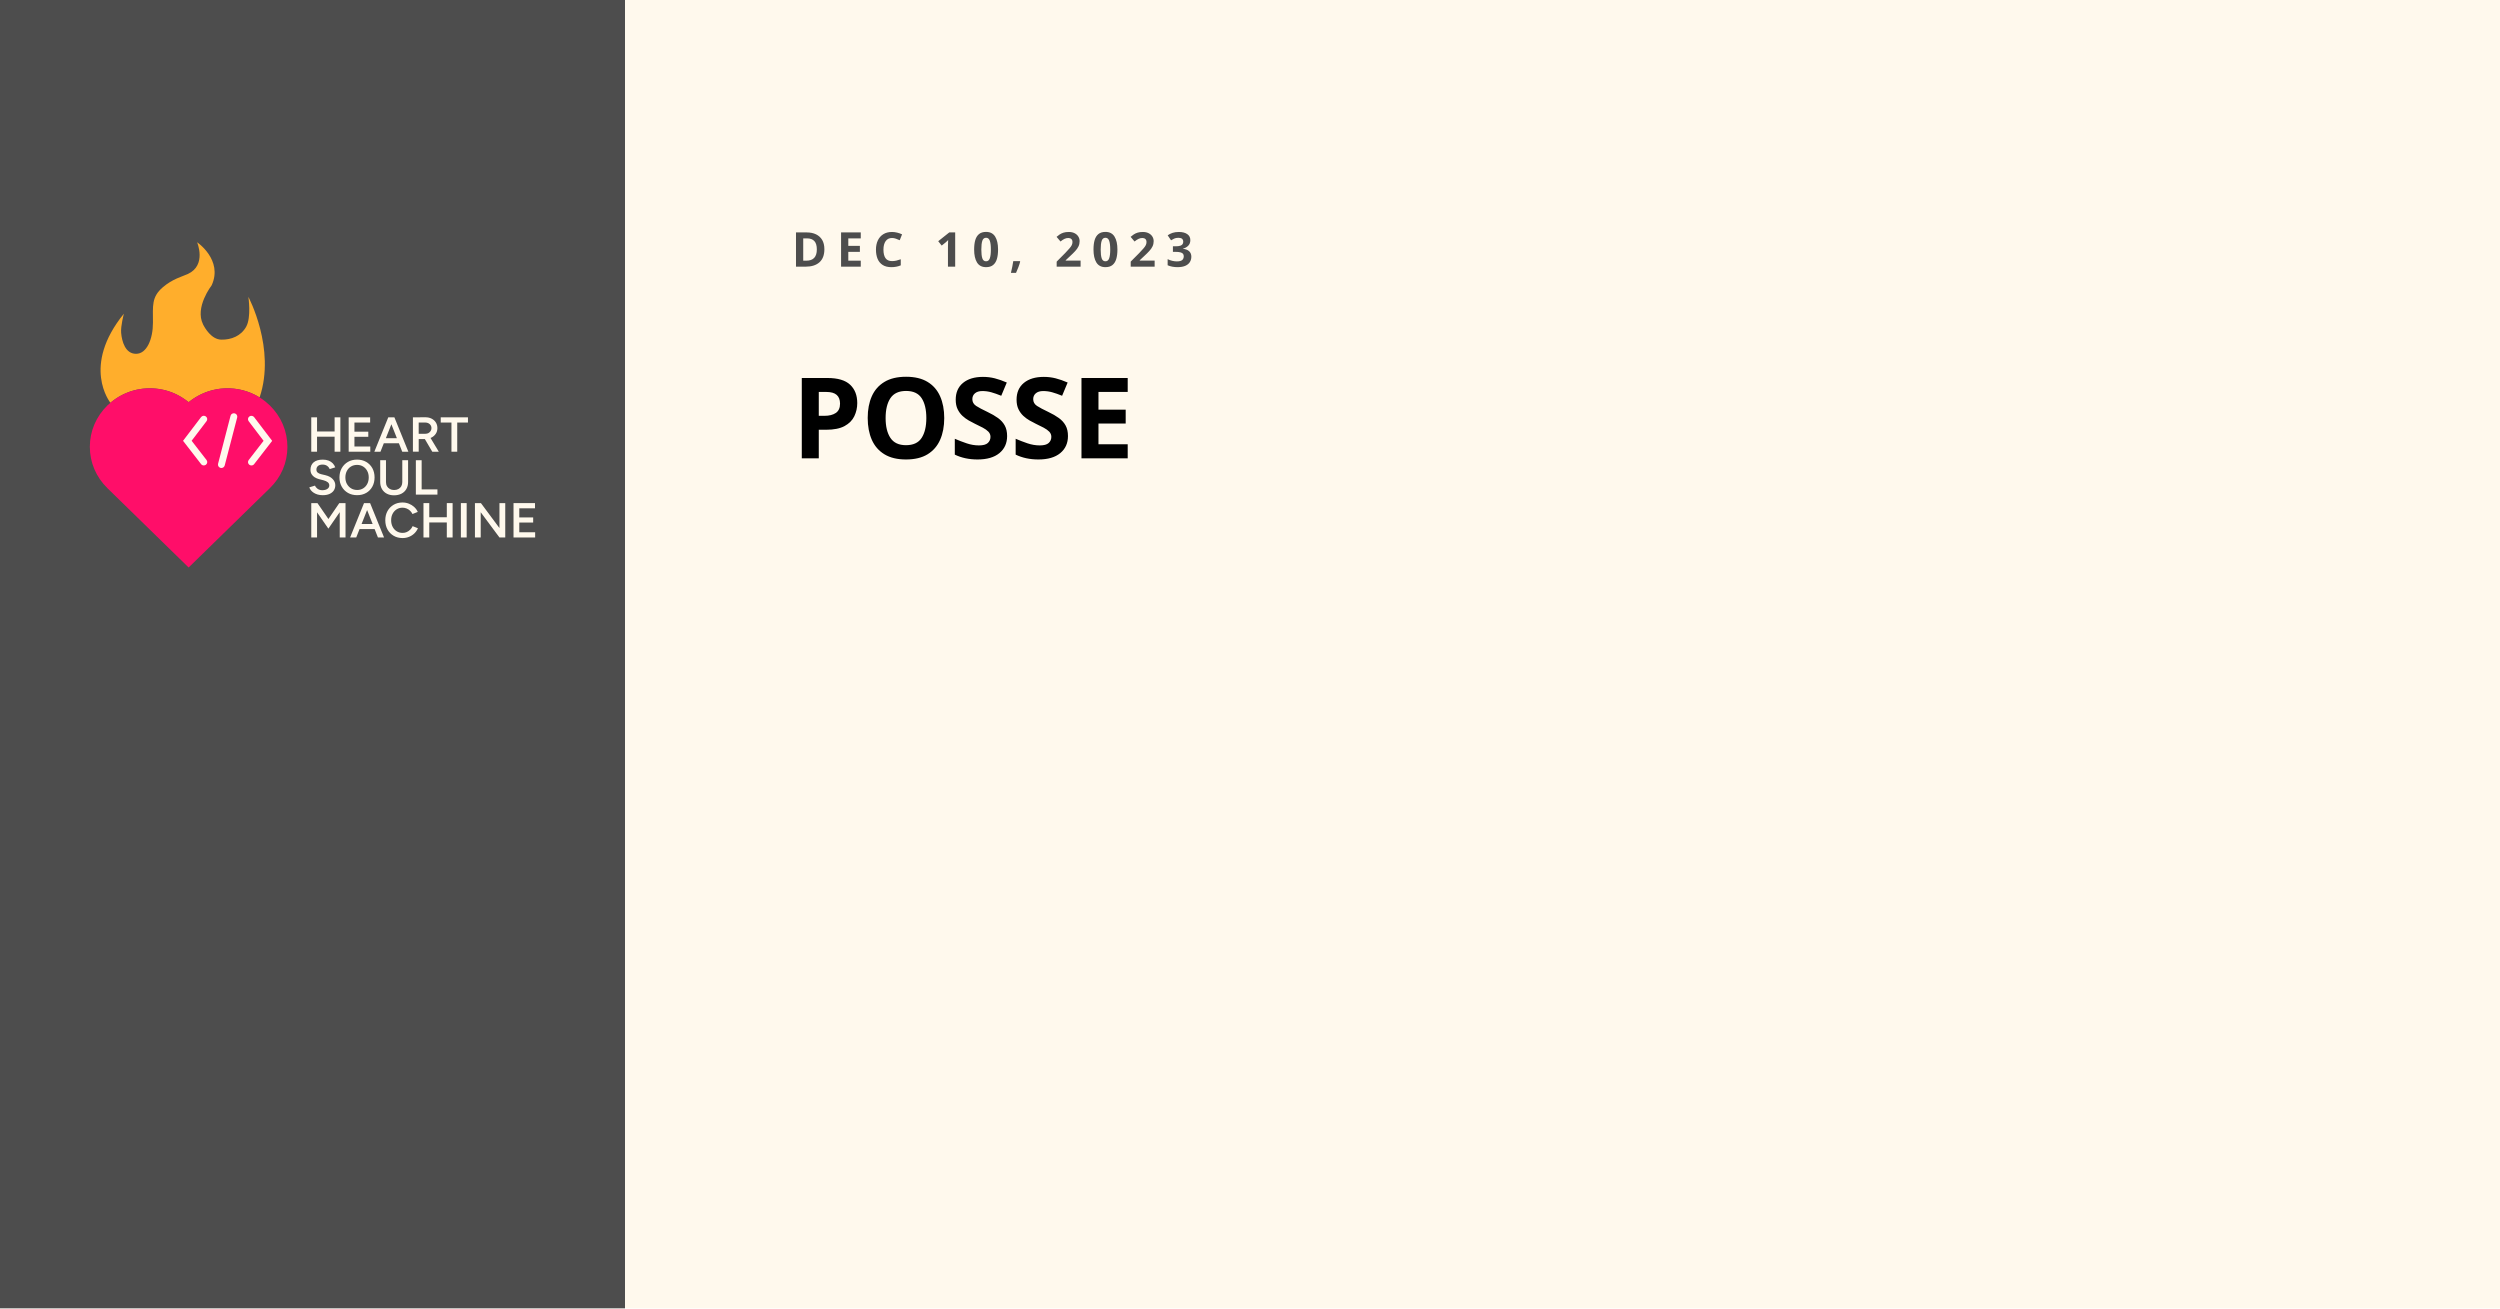
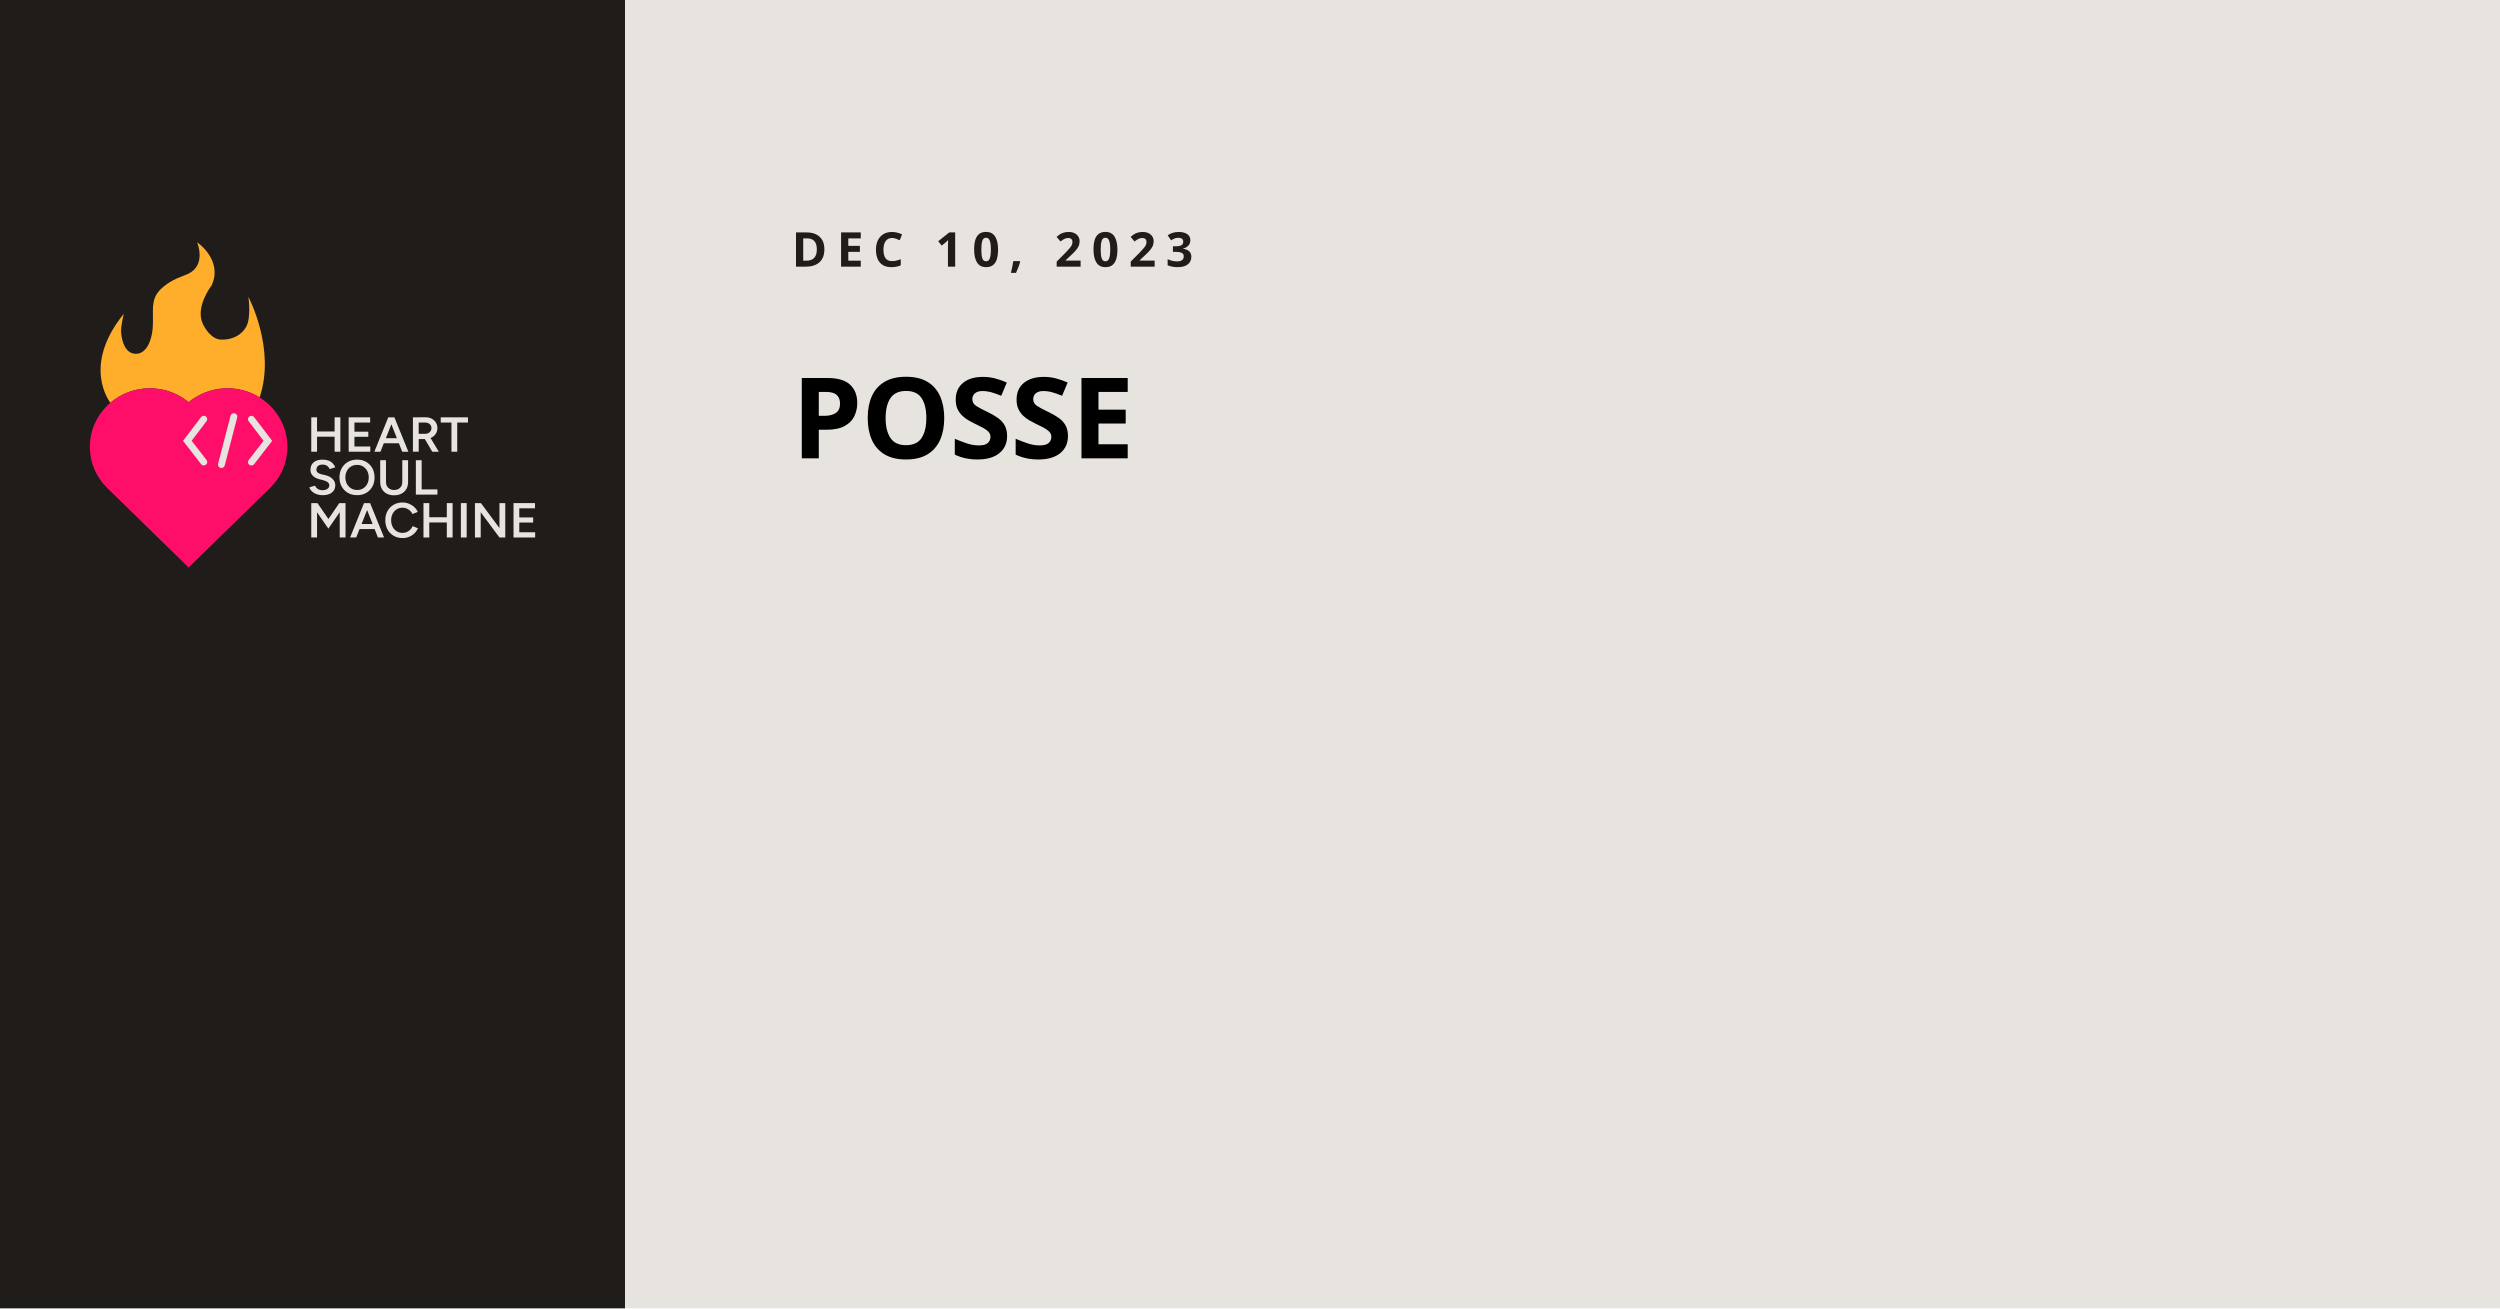
<svg xmlns="http://www.w3.org/2000/svg" id="Preview" data-name="Layer 1" viewBox="0 0 1200 628">
  <defs>
    <style>

      .date {
        font-family: Figtree;
        font-size: 23.02px;
        font-variation-settings: 'wght' 300;
        font-weight: 700;
        letter-spacing: .2em;
        text-transform: uppercase;
      }

      .date, .grey {
-         fill: #4d4d4d;
+           fill: #1f1c1a;
      }

      .description {
        font-family: Figtree-Bold, Figtree;
        font-variation-settings: 'wght' 700;
        font-weight: 700;
        letter-spacing: -.01em;
        font-size: 54px;
      }

      .grey, .cls-7, .paper, .cls-9 {
        stroke-width: 0px;
      }

      .cls-7 {
        fill: #ffae2c;
      }

      .paper {
-         fill: #fff9ed;
+         fill: #e7e4e0;
      }

      .cls-9 {
        fill: #ff0e69;
      }
    </style>
  </defs>
  <rect class="paper" width="1200" height="628" />
  <rect class="grey" width="300" height="628" />
  <text class="date" transform="translate(380 128)">
    <tspan x="0" y="0">DEC 10, 2023</tspan>
  </text>
  <text class="description" transform="translate(380 220)">
    <tspan x="0" y="0">POSSE</tspan>
  </text>
  <g>
    <g>
      <path class="cls-7" d="M53,193.33h0c.62-.54,1.27-1.04,1.93-1.51.03-.02.05-.04.08-.06.65-.46,1.31-.89,1.99-1.29.04-.02.07-.04.11-.07.68-.4,1.37-.77,2.07-1.11.03-.01.06-.03.09-.04.72-.34,1.44-.66,2.18-.94,0,0,0,0,0,0,7.56-2.88,16.12-2.53,23.47,1.11,0,0,.01,0,.02.01.73.36,1.44.75,2.14,1.18.01,0,.02.01.03.02.7.43,1.39.89,2.06,1.38h0s1.38,1.02,1.38,1.02c1.04-.86,2.14-1.61,3.26-2.3.05-.03.11-.07.16-.1,3.08-1.87,6.42-3.13,9.86-3.76.06-.01.13-.02.19-.04.66-.12,1.32-.21,1.98-.28.05,0,.1,0,.15-.01,2.77-.28,5.56-.18,8.3.32.04,0,.09.01.13.02.65.12,1.3.27,1.95.43.07.02.14.04.21.06,2.72.72,5.35,1.84,7.79,3.35h.1c7.88-23.41-5.41-48.23-5.41-48.23,0,0,1.47,9.77-1.03,14.29-2.49,4.52-7.2,6.34-11.98,6.25-4.78-.09-7.94-5.7-8.74-7.32-4.09-8.22,4.07-18.65,4.13-18.77,5.56-12.17-6.99-20.66-6.99-20.66,0,0,4.68,10.97-4.39,15.21-2.72,1.27-7.33,2.32-12.07,6.4-5.51,4.74-4.73,8.88-4.73,16.9,0,8.02-2.97,15.04-8.12,15.04-5.16,0-6.78-5.9-7.15-10.04-.29-3.26,1.31-9.21,1.31-9.21-20.49,25.26-6.58,42.51-6.48,42.75h.01Z" />
      <path class="cls-9" d="M129.49,194.58c-10.63-10.36-27.56-10.96-38.95-1.53-11.39-9.43-28.31-8.83-38.95,1.53-5.46,5.33-8.47,12.39-8.47,19.89s3.01,14.57,8.47,19.89c3.04,2.99,37.83,36.94,38.18,37.28l.78.76.77-.76c2.41-2.38,22.96-22.44,32.84-32.08,3.16-3.09,5.25-5.12,5.32-5.19,5.45-5.26,8.46-12.28,8.48-19.78.02-7.56-2.99-14.66-8.47-20.01Z" />
      <path class="paper" d="M99.14,220.81c.55.71.41,1.73-.31,2.27-.3.22-.65.33-1,.33-.5,0-.99-.22-1.31-.64l-8.66-11.18,8.65-11.37c.55-.72,1.58-.86,2.3-.33.73.54.88,1.55.33,2.27l-7.16,9.41,7.15,9.23Z" />
      <path class="paper" d="M113.85,200.38l-5.99,23.04c-.19.73-.86,1.22-1.59,1.22-.13,0-.27-.02-.41-.05-.88-.22-1.41-1.11-1.19-1.97l5.99-23.04c.22-.87,1.12-1.39,2-1.17.88.22,1.41,1.11,1.19,1.97Z" />
      <path class="paper" d="M121.99,222.78c-.32.42-.81.64-1.31.64-.35,0-.7-.11-1-.33-.72-.54-.86-1.56-.31-2.27l7.15-9.23-7.16-9.41c-.55-.72-.4-1.73.33-2.27.73-.54,1.76-.39,2.3.33l8.65,11.37-8.66,11.18Z" />
    </g>
    <g>
      <polygon class="paper" points="152.18 209.61 160.61 209.61 160.61 216.82 163.38 216.82 163.38 200.32 160.61 200.32 160.61 207.11 152.18 207.11 152.18 200.32 149.41 200.32 149.41 216.82 152.18 216.82 152.18 209.61" />
      <polygon class="paper" points="170.13 216.82 177.74 216.82 177.74 214.32 170.13 214.32 170.13 209.66 176.78 209.66 176.78 207.21 170.13 207.21 170.13 202.82 177.67 202.82 177.67 200.32 170.13 200.32 169.56 200.32 167.36 200.32 167.36 216.82 169.56 216.82 170.13 216.82" />
      <path class="paper" d="M184.25,212.77h7.22l1.6,4.05h2.94l-6.7-16.5h-2.94l-6.68,16.5h2.94l1.6-4.05ZM187.86,203.65l2.65,6.69h-5.3l2.65-6.69Z" />
      <path class="paper" d="M200.98,210.74h2.94l3.57,6.08h3.13l-3.97-6.6c.13-.05.26-.1.38-.16.91-.45,1.62-1.06,2.14-1.85.52-.78.78-1.69.78-2.71s-.25-1.93-.74-2.71c-.49-.79-1.18-1.4-2.06-1.85-.88-.45-1.89-.66-3.04-.65l-3.4.02h-2.51v16.5h2.78v-6.08ZM206.24,203.57c.57.5.86,1.15.86,1.93,0,.52-.13.98-.4,1.39-.26.41-.61.73-1.03.97-.42.24-.91.35-1.45.35h-3.25v-5.4h3.04c.91,0,1.65.25,2.23.75Z" />
      <polygon class="paper" points="211.55 202.82 216.7 202.82 216.7 216.82 219.47 216.82 219.47 202.82 224.62 202.82 224.62 200.32 211.55 200.32 211.55 202.82" />
      <path class="paper" d="M150.59,236.53c.55.36,1.19.64,1.91.85.73.2,1.53.31,2.41.31,1.29,0,2.39-.2,3.29-.61.9-.41,1.58-.97,2.05-1.7s.69-1.56.69-2.5c0-1.07-.42-2.04-1.24-2.92-.83-.88-1.99-1.5-3.49-1.86l-2.06-.49c-.7-.17-1.26-.43-1.66-.77-.41-.34-.61-.81-.61-1.43,0-.75.26-1.34.78-1.77.52-.42,1.23-.64,2.14-.64s1.61.2,2.2.61c.59.41,1,.93,1.24,1.56l2.68-.85c-.26-.71-.65-1.34-1.17-1.9-.53-.56-1.19-1-2-1.32-.81-.32-1.74-.48-2.81-.48-1.9,0-3.36.43-4.38,1.28-1.02.86-1.53,2.05-1.53,3.6,0,.82.18,1.52.54,2.12.36.6.85,1.09,1.48,1.48.63.39,1.34.69,2.12.9l2.06.52c.86.22,1.55.53,2.06.93.51.4.77.92.77,1.54,0,.69-.3,1.25-.91,1.67-.61.42-1.43.64-2.47.64-.89-.02-1.64-.24-2.25-.68-.61-.44-1.01-.95-1.22-1.53l-2.73.83c.14.49.4.95.75,1.4s.81.85,1.36,1.21Z" />
      <path class="paper" d="M175.79,236.6c1.25-.72,2.23-1.73,2.94-3.02.71-1.29,1.06-2.77,1.06-4.43s-.36-3.14-1.06-4.42c-.71-1.28-1.7-2.29-2.97-3.02-1.27-.73-2.72-1.1-4.37-1.1s-3.12.37-4.38,1.1c-1.26.73-2.25,1.74-2.98,3.02-.73,1.28-1.09,2.76-1.09,4.44s.36,3.12,1.09,4.41c.73,1.29,1.73,2.29,3,3.02s2.74,1.08,4.4,1.08,3.09-.36,4.34-1.08ZM166.51,232.28c-.49-.9-.73-1.95-.73-3.12s.24-2.2.72-3.11c.48-.91,1.14-1.62,1.99-2.13.84-.51,1.81-.77,2.9-.77s2.07.26,2.91.78c.84.52,1.5,1.23,1.97,2.13.48.9.72,1.94.72,3.12s-.24,2.2-.71,3.1c-.47.9-1.12,1.61-1.95,2.13-.83.52-1.79.78-2.87.78s-2.08-.26-2.93-.78c-.85-.52-1.52-1.23-2.01-2.13Z" />
      <path class="paper" d="M182.5,220.91v10.47c0,1.27.28,2.39.83,3.35.55.96,1.32,1.7,2.32,2.23s2.16.79,3.48.79,2.56-.26,3.58-.79c1.01-.53,1.79-1.27,2.34-2.23.55-.96.83-2.07.83-3.35v-10.47h-2.78v10.47c0,.77-.16,1.44-.48,2.01-.32.57-.78,1.02-1.38,1.34-.6.32-1.29.48-2.07.48s-1.44-.16-2.03-.48c-.59-.32-1.05-.77-1.38-1.34-.33-.57-.49-1.24-.49-2.01v-10.47h-2.78Z" />
      <polygon class="paper" points="209.97 234.91 202.39 234.91 202.39 220.91 199.61 220.91 199.61 237.41 201.55 237.41 202.39 237.41 209.97 237.41 209.97 234.91" />
      <polygon class="paper" points="163.07 241.53 162.86 241.49 157.64 249.13 152.38 241.49 152.18 241.52 152.18 241.49 149.41 241.49 149.41 257.99 152.18 257.99 152.18 245.9 157.62 253.75 163.07 245.83 163.07 257.99 165.85 257.99 165.85 241.49 163.07 241.49 163.07 241.53" />
      <path class="paper" d="M177.53,241.49h-2.8l-6.68,16.5h2.94l1.6-4.05h7.22l1.6,4.05h2.94l-6.7-16.5h-.14ZM173.56,251.51l2.65-6.69,2.65,6.69h-5.3Z" />
      <path class="paper" d="M196.9,254.24c-.49.49-1.04.87-1.65,1.14-.61.28-1.27.41-1.97.41-1.07,0-2.02-.26-2.86-.78-.84-.52-1.49-1.23-1.96-2.15-.47-.91-.71-1.96-.71-3.14s.23-2.22.71-3.12c.47-.9,1.12-1.61,1.94-2.13.82-.52,1.76-.78,2.81-.78.69,0,1.34.13,1.96.38.62.25,1.18.61,1.66,1.07.49.46.87.99,1.16,1.59l2.54-1.01c-.4-.9-.97-1.68-1.71-2.36-.74-.68-1.59-1.21-2.55-1.59-.96-.38-1.98-.58-3.06-.58-1.61,0-3.04.37-4.28,1.1-1.24.73-2.22,1.74-2.93,3.02-.71,1.28-1.06,2.75-1.06,4.42s.36,3.14,1.06,4.42c.71,1.28,1.69,2.29,2.94,3.02,1.25.73,2.68,1.1,4.3,1.1,1.1,0,2.14-.2,3.11-.59s1.83-.95,2.56-1.66c.73-.71,1.3-1.54,1.7-2.46l-2.54-1.01c-.29.64-.67,1.21-1.16,1.7Z" />
      <polygon class="paper" points="214.47 248.28 206.05 248.28 206.05 241.49 203.27 241.49 203.27 257.99 206.05 257.99 206.05 250.78 214.47 250.78 214.47 257.99 217.25 257.99 217.25 241.49 214.47 241.49 214.47 248.28" />
      <rect class="paper" x="221.22" y="241.49" width="2.78" height="16.5" />
      <polygon class="paper" points="239.74 253.47 230.84 241.49 227.97 241.49 227.97 257.99 230.74 257.99 230.74 245.87 239.74 257.99 242.52 257.99 242.52 241.49 239.74 241.49 239.74 253.47" />
      <polygon class="paper" points="249.26 255.49 249.26 250.82 255.92 250.82 255.92 248.37 249.26 248.37 249.26 243.99 256.8 243.99 256.8 241.49 249.26 241.49 248.69 241.49 246.49 241.49 246.49 257.99 248.69 257.99 249.26 257.99 256.87 257.99 256.87 255.49 249.26 255.49" />
    </g>
  </g>
</svg>
